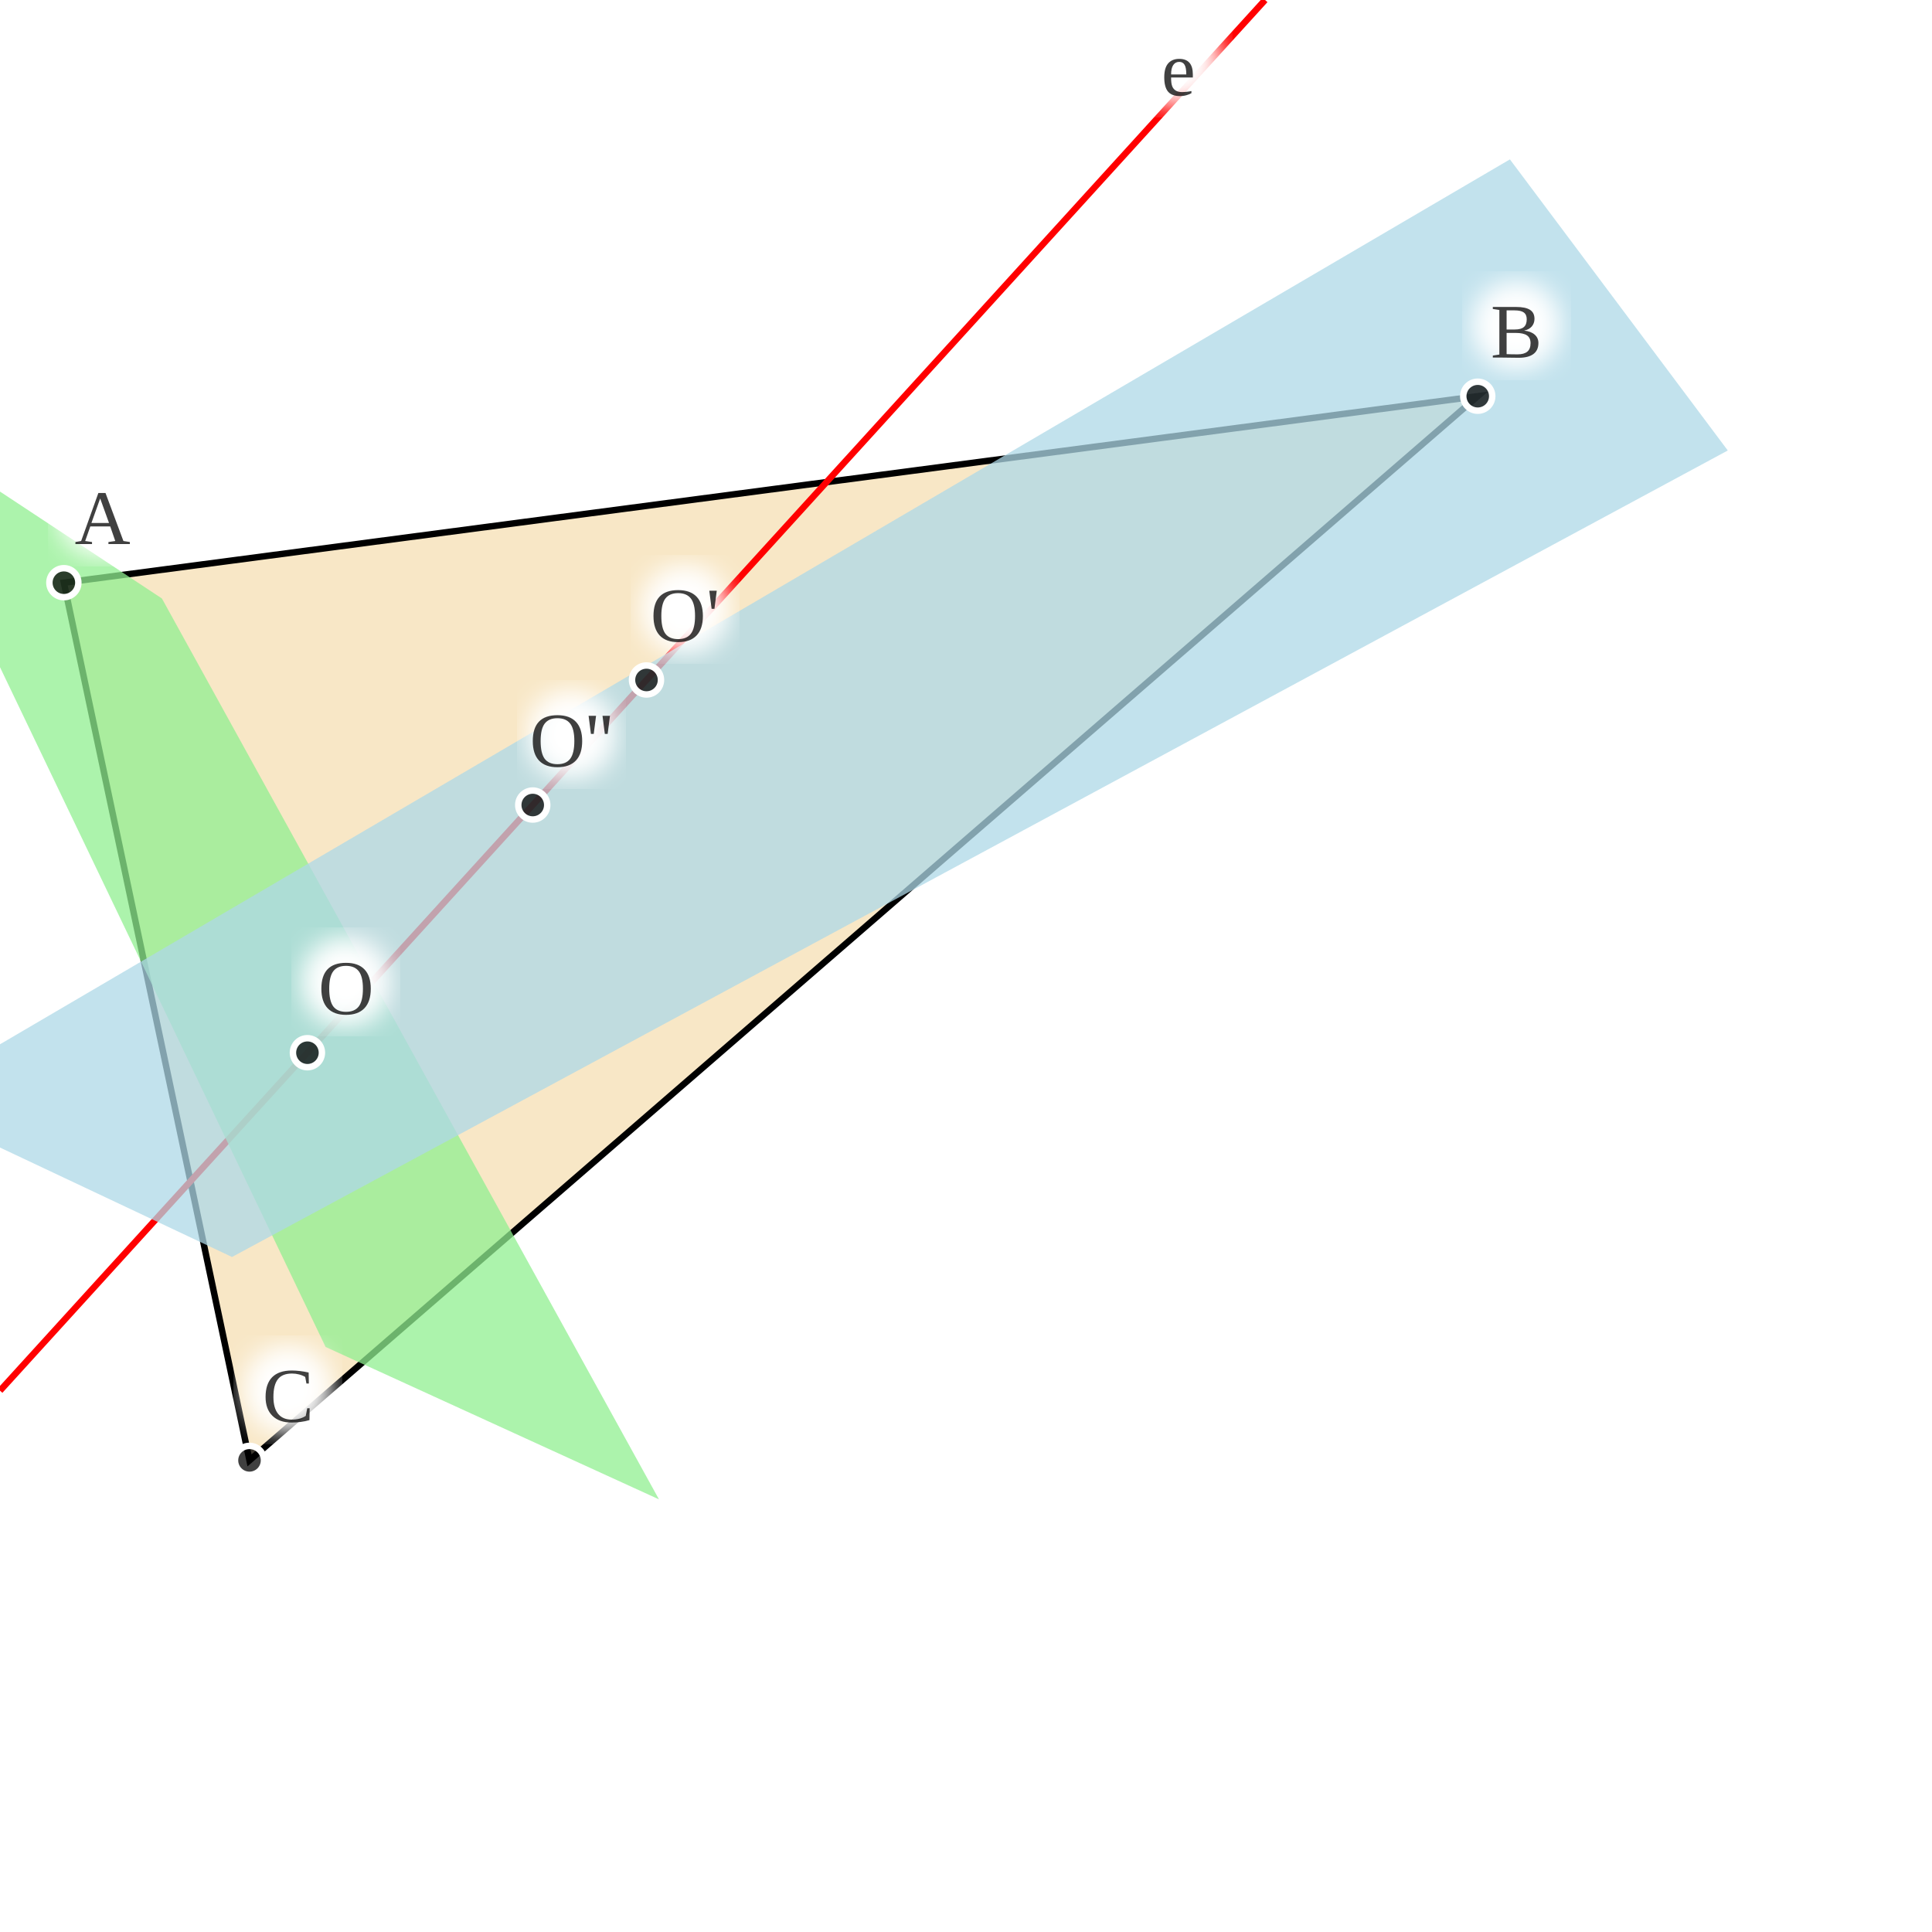
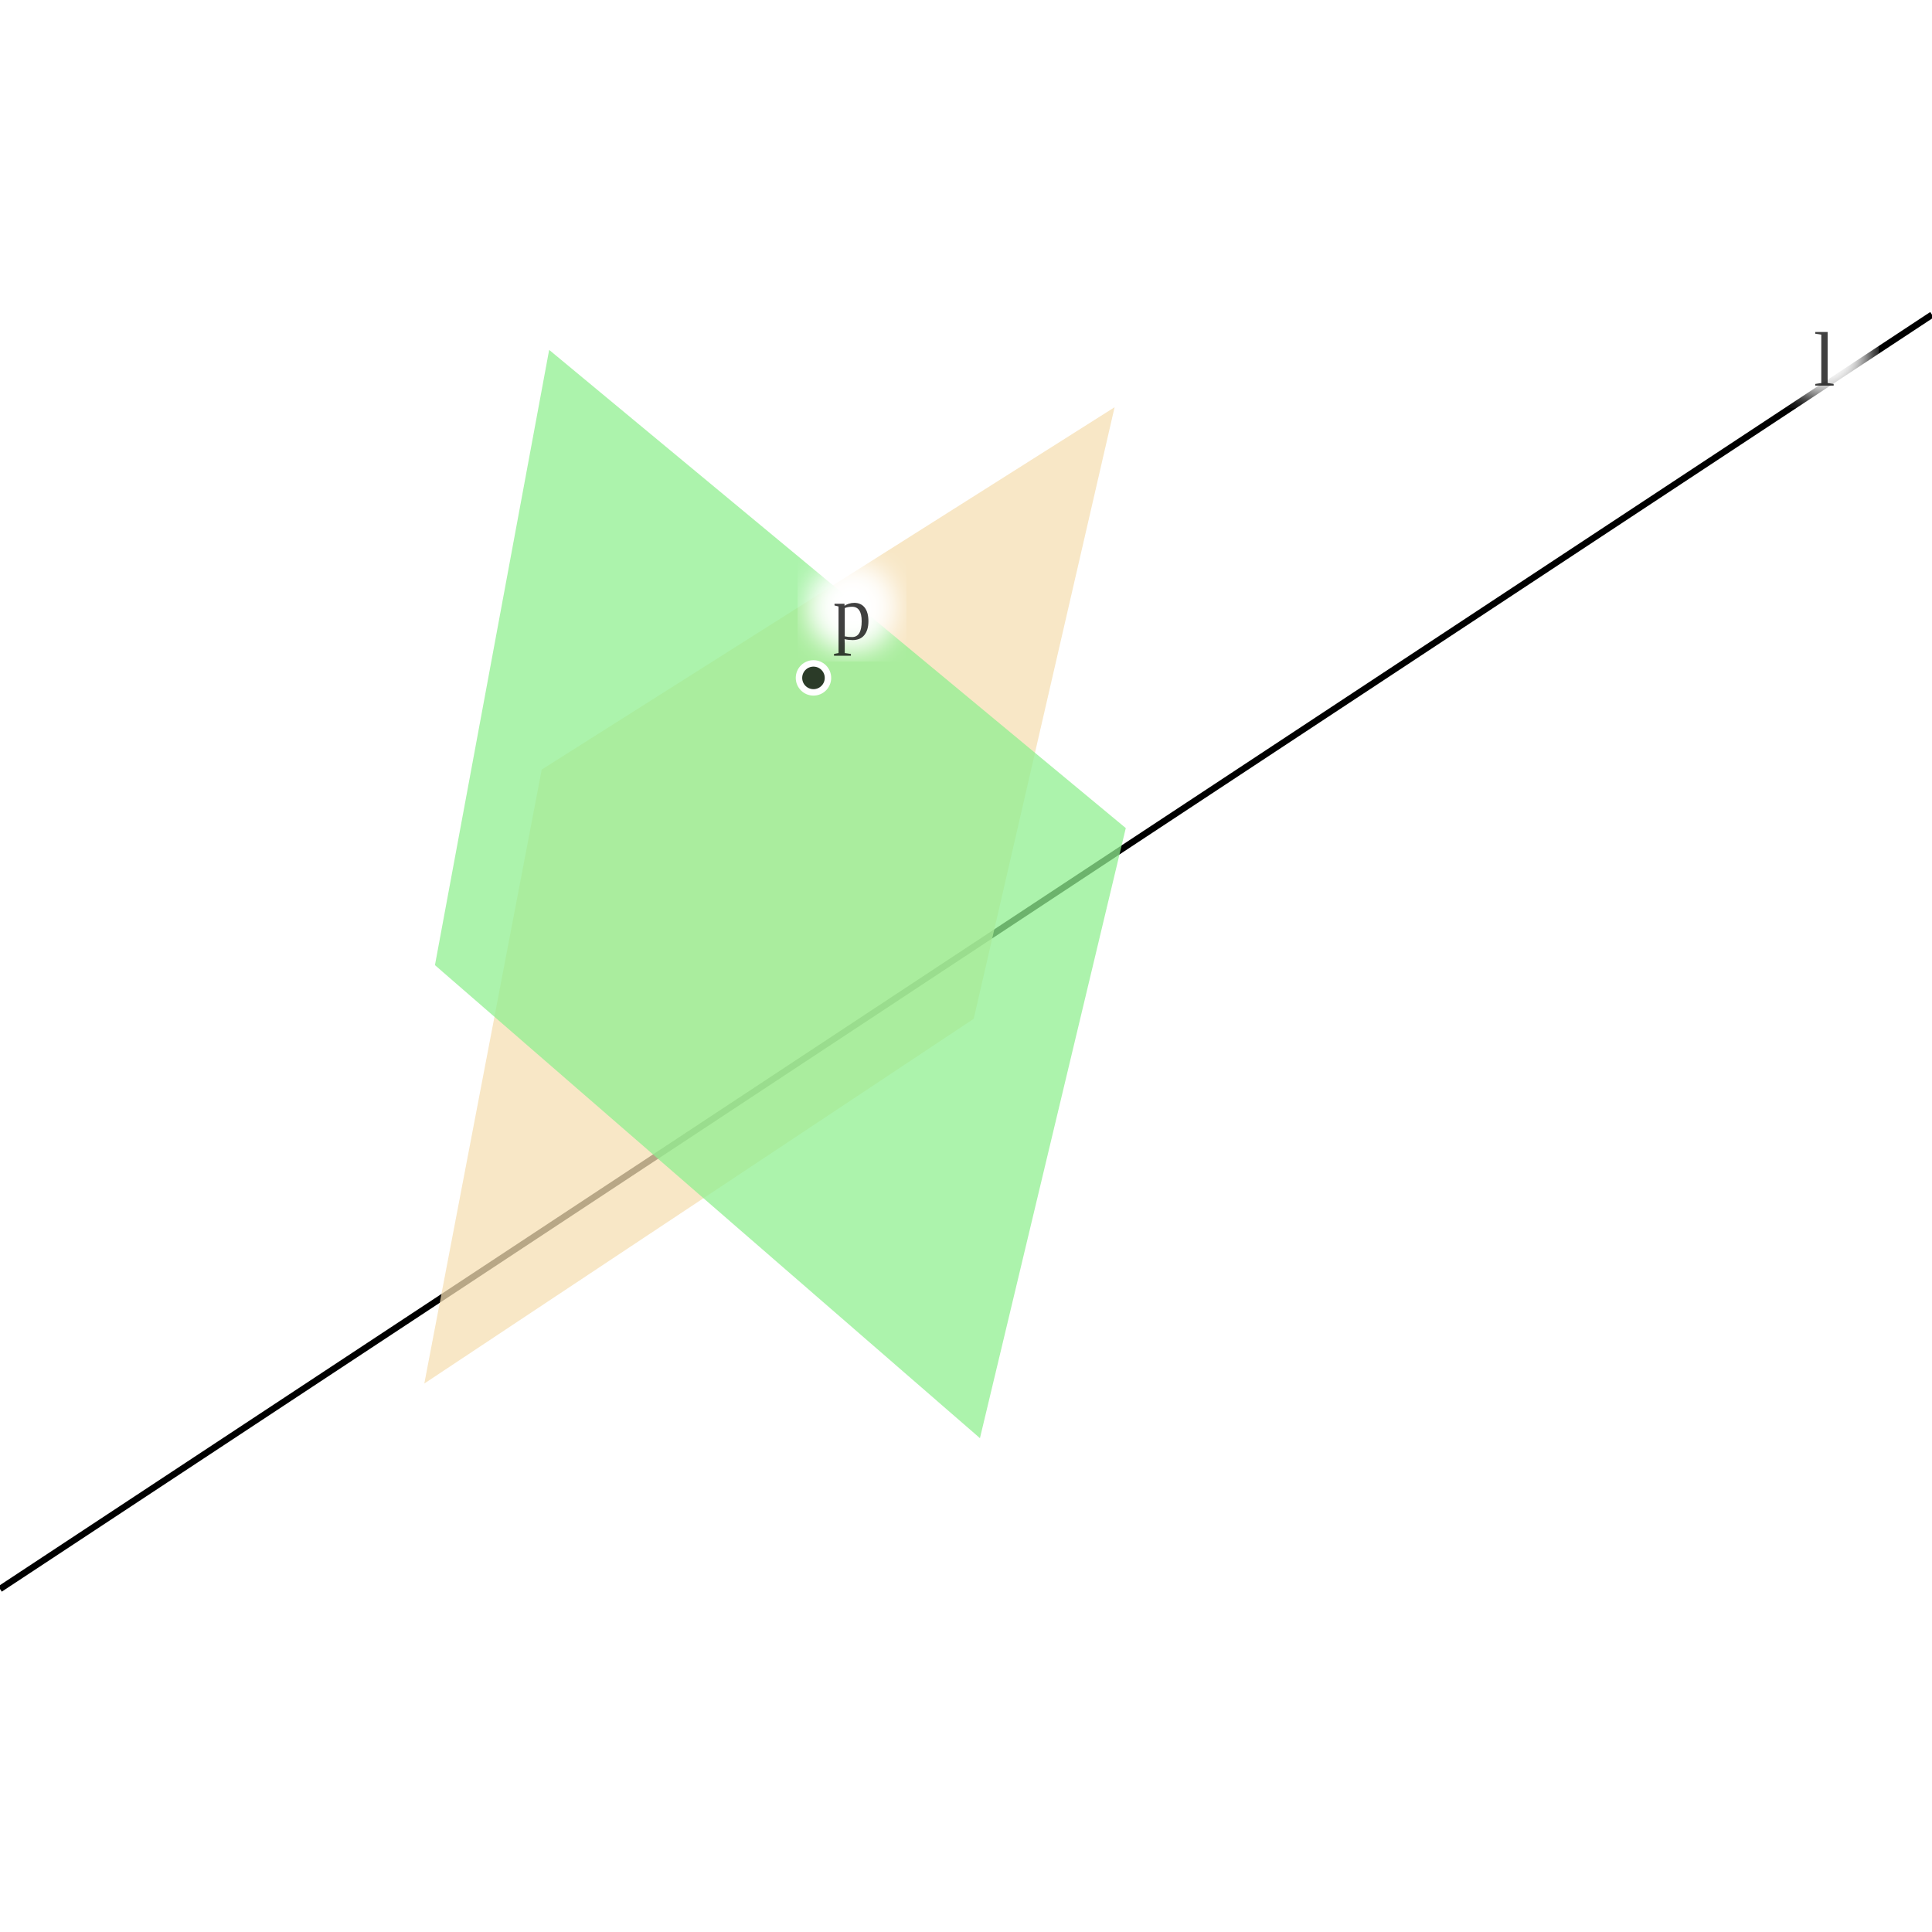
<svg xmlns="http://www.w3.org/2000/svg" width="300" height="300" stroke="black" fill="none" fill-opacity="0.75" version="1.1">
  <filter id="blur">
    <feGaussianBlur stdDeviation="2" />
  </filter>
  <rect width="100%" height="100%" fill="white" stroke="none" fill-opacity="1" />
-   <polygon points="9.917,90.479 229.463,61.522 38.742,226.767 " fill="wheat" />
-   <polygon points="-0.0,215.94 196.439,0.0 " id="e" stroke="red" />
-   <circle cx="182.981" cy="9.794" r="7" fill="white" filter="url(#blur)" stroke="none" fill-opacity="1" />
-   <text x="182.981" y="14.794" stroke="none" fill="black" text-anchor="middle" opacity="1" style="fontfamily : CMU Serif;">e</text>
-   <polygon points="25.142,92.933 -19.105,63.715 50.559,209.156 102.325,232.82 " fill="lightgreen" stroke="none" />
-   <polygon points="234.458,24.747 268.29,69.951 36.027,195.184 -15.159,171.041 " fill="lightblue" stroke="none" />
-   <circle cx="82.724" cy="125.004" r="2.25" fill="black" stroke="white" id="O''" />
-   <circle cx="88.724" cy="114.004" r="7" fill="white" filter="url(#blur)" stroke="none" fill-opacity="1" />
-   <text x="88.724" y="119.004" stroke="none" fill="black" text-anchor="middle" opacity="1" style="fontfamily : CMU Serif;">O''</text>
-   <circle cx="100.387" cy="105.587" r="2.25" fill="black" stroke="white" id="O'" />
-   <circle cx="106.387" cy="94.587" r="7" fill="white" filter="url(#blur)" stroke="none" fill-opacity="1" />
-   <text x="106.387" y="99.587" stroke="none" fill="black" text-anchor="middle" opacity="1" style="fontfamily : CMU Serif;">O'</text>
-   <circle cx="47.737" cy="163.464" r="2.25" fill="black" stroke="white" id="O" />
-   <circle cx="53.737" cy="152.464" r="7" fill="white" filter="url(#blur)" stroke="none" fill-opacity="1" />
-   <text x="53.737" y="157.464" stroke="none" fill="black" text-anchor="middle" opacity="1" style="fontfamily : CMU Serif;">O</text>
-   <circle cx="38.742" cy="226.767" r="2.25" fill="black" stroke="white" id="C" />
-   <circle cx="44.742" cy="215.767" r="7" fill="white" filter="url(#blur)" stroke="none" fill-opacity="1" />
-   <text x="44.742" y="220.767" stroke="none" fill="black" text-anchor="middle" opacity="1" style="fontfamily : CMU Serif;">C</text>
-   <circle cx="229.463" cy="61.522" r="2.25" fill="black" stroke="white" id="B" />
-   <circle cx="235.463" cy="50.522" r="7" fill="white" filter="url(#blur)" stroke="none" fill-opacity="1" />
-   <text x="235.463" y="55.522" stroke="none" fill="black" text-anchor="middle" opacity="1" style="fontfamily : CMU Serif;">B</text>
-   <circle cx="9.917" cy="90.479" r="2.25" fill="black" stroke="white" id="A" />
-   <circle cx="15.917" cy="79.479" r="7" fill="white" filter="url(#blur)" stroke="none" fill-opacity="1" />
-   <text x="15.917" y="84.479" stroke="none" fill="black" text-anchor="middle" opacity="1" style="fontfamily : CMU Serif;">A</text>
+   <polygon points="-0.0,246.735 300,48.868 " id="l" />
+   <circle cx="283.304" cy="54.879" r="7" fill="white" filter="url(#blur)" stroke="none" fill-opacity="1" />
+   <text x="283.304" y="59.879" stroke="none" fill="black" text-anchor="middle" opacity="1" style="fontfamily : CMU Serif;">l</text>
+   <polygon points="84.121,119.498 173.073,63.236 151.196,158.198 65.887,214.834 " fill="wheat" stroke="none" />
+   <polygon points="174.812,128.584 85.273,54.33 67.538,149.868 152.165,223.317 " fill="lightgreen" stroke="none" />
+   <circle cx="126.316" cy="105.263" r="2.25" fill="black" stroke="white" id="p" />
+   <circle cx="132.316" cy="94.263" r="7" fill="white" filter="url(#blur)" stroke="none" fill-opacity="1" />
+   <text x="132.316" y="99.263" stroke="none" fill="black" text-anchor="middle" opacity="1" style="fontfamily : CMU Serif;">p</text>
</svg>
